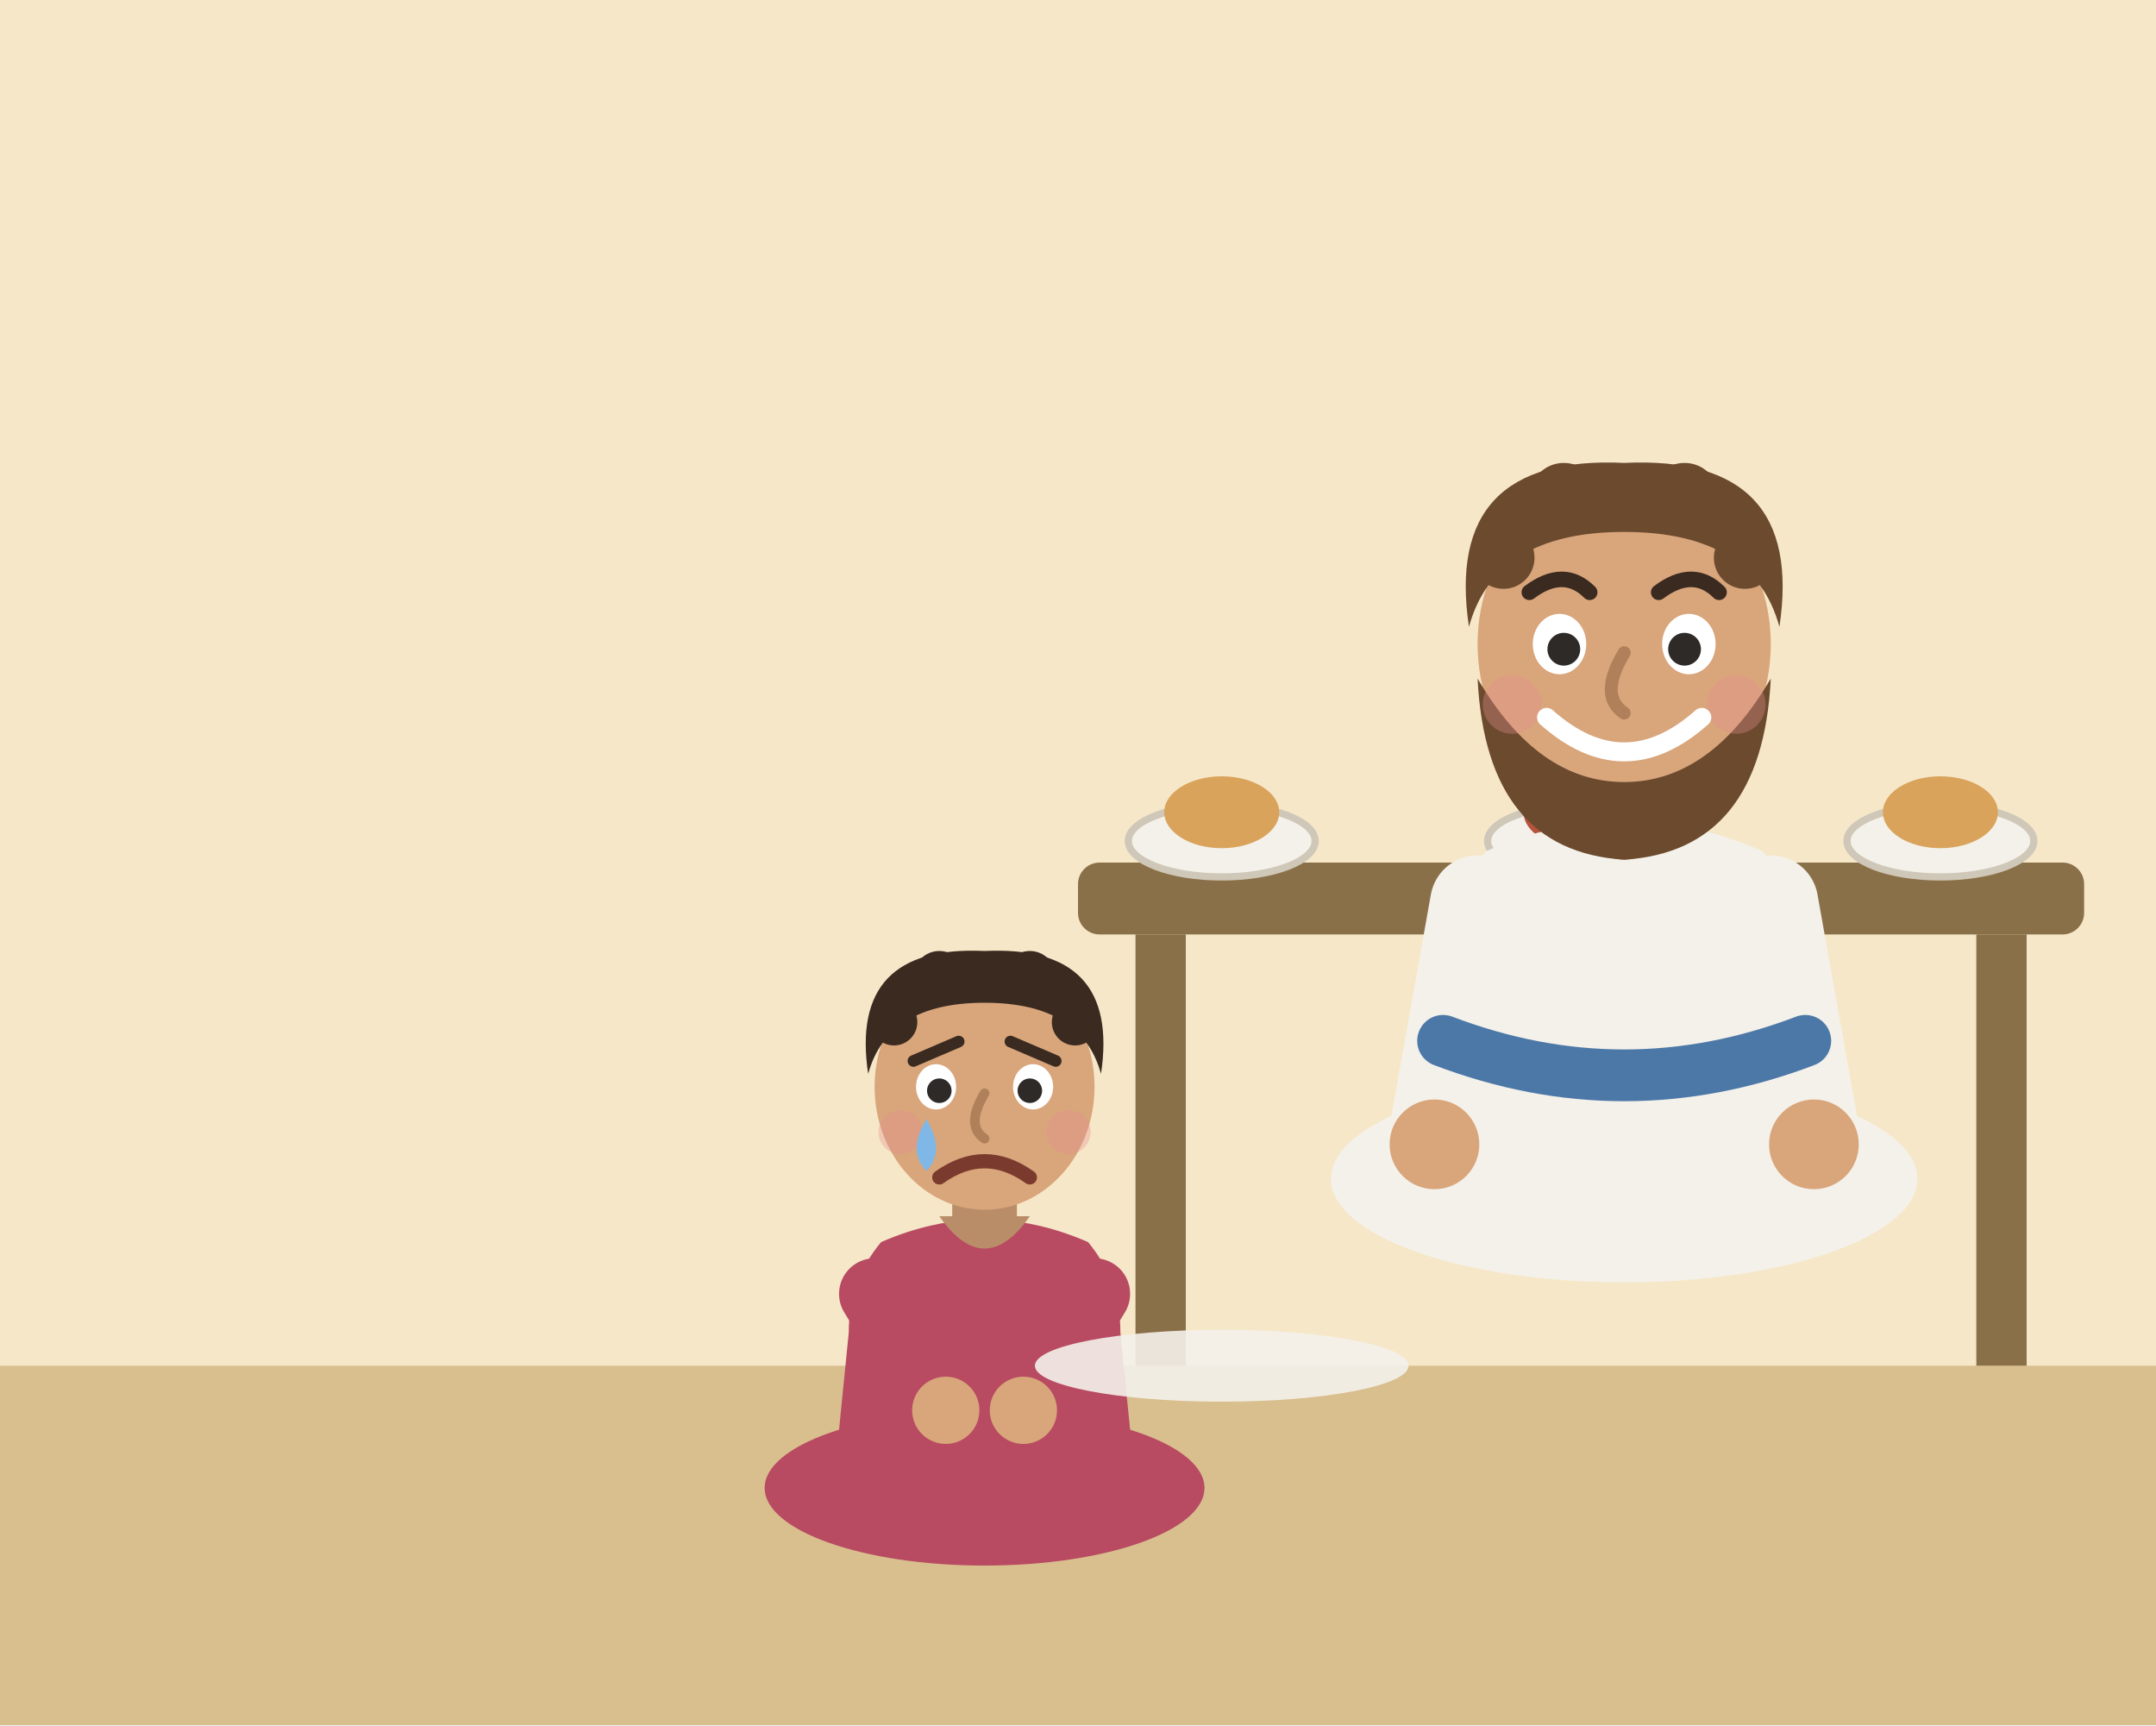
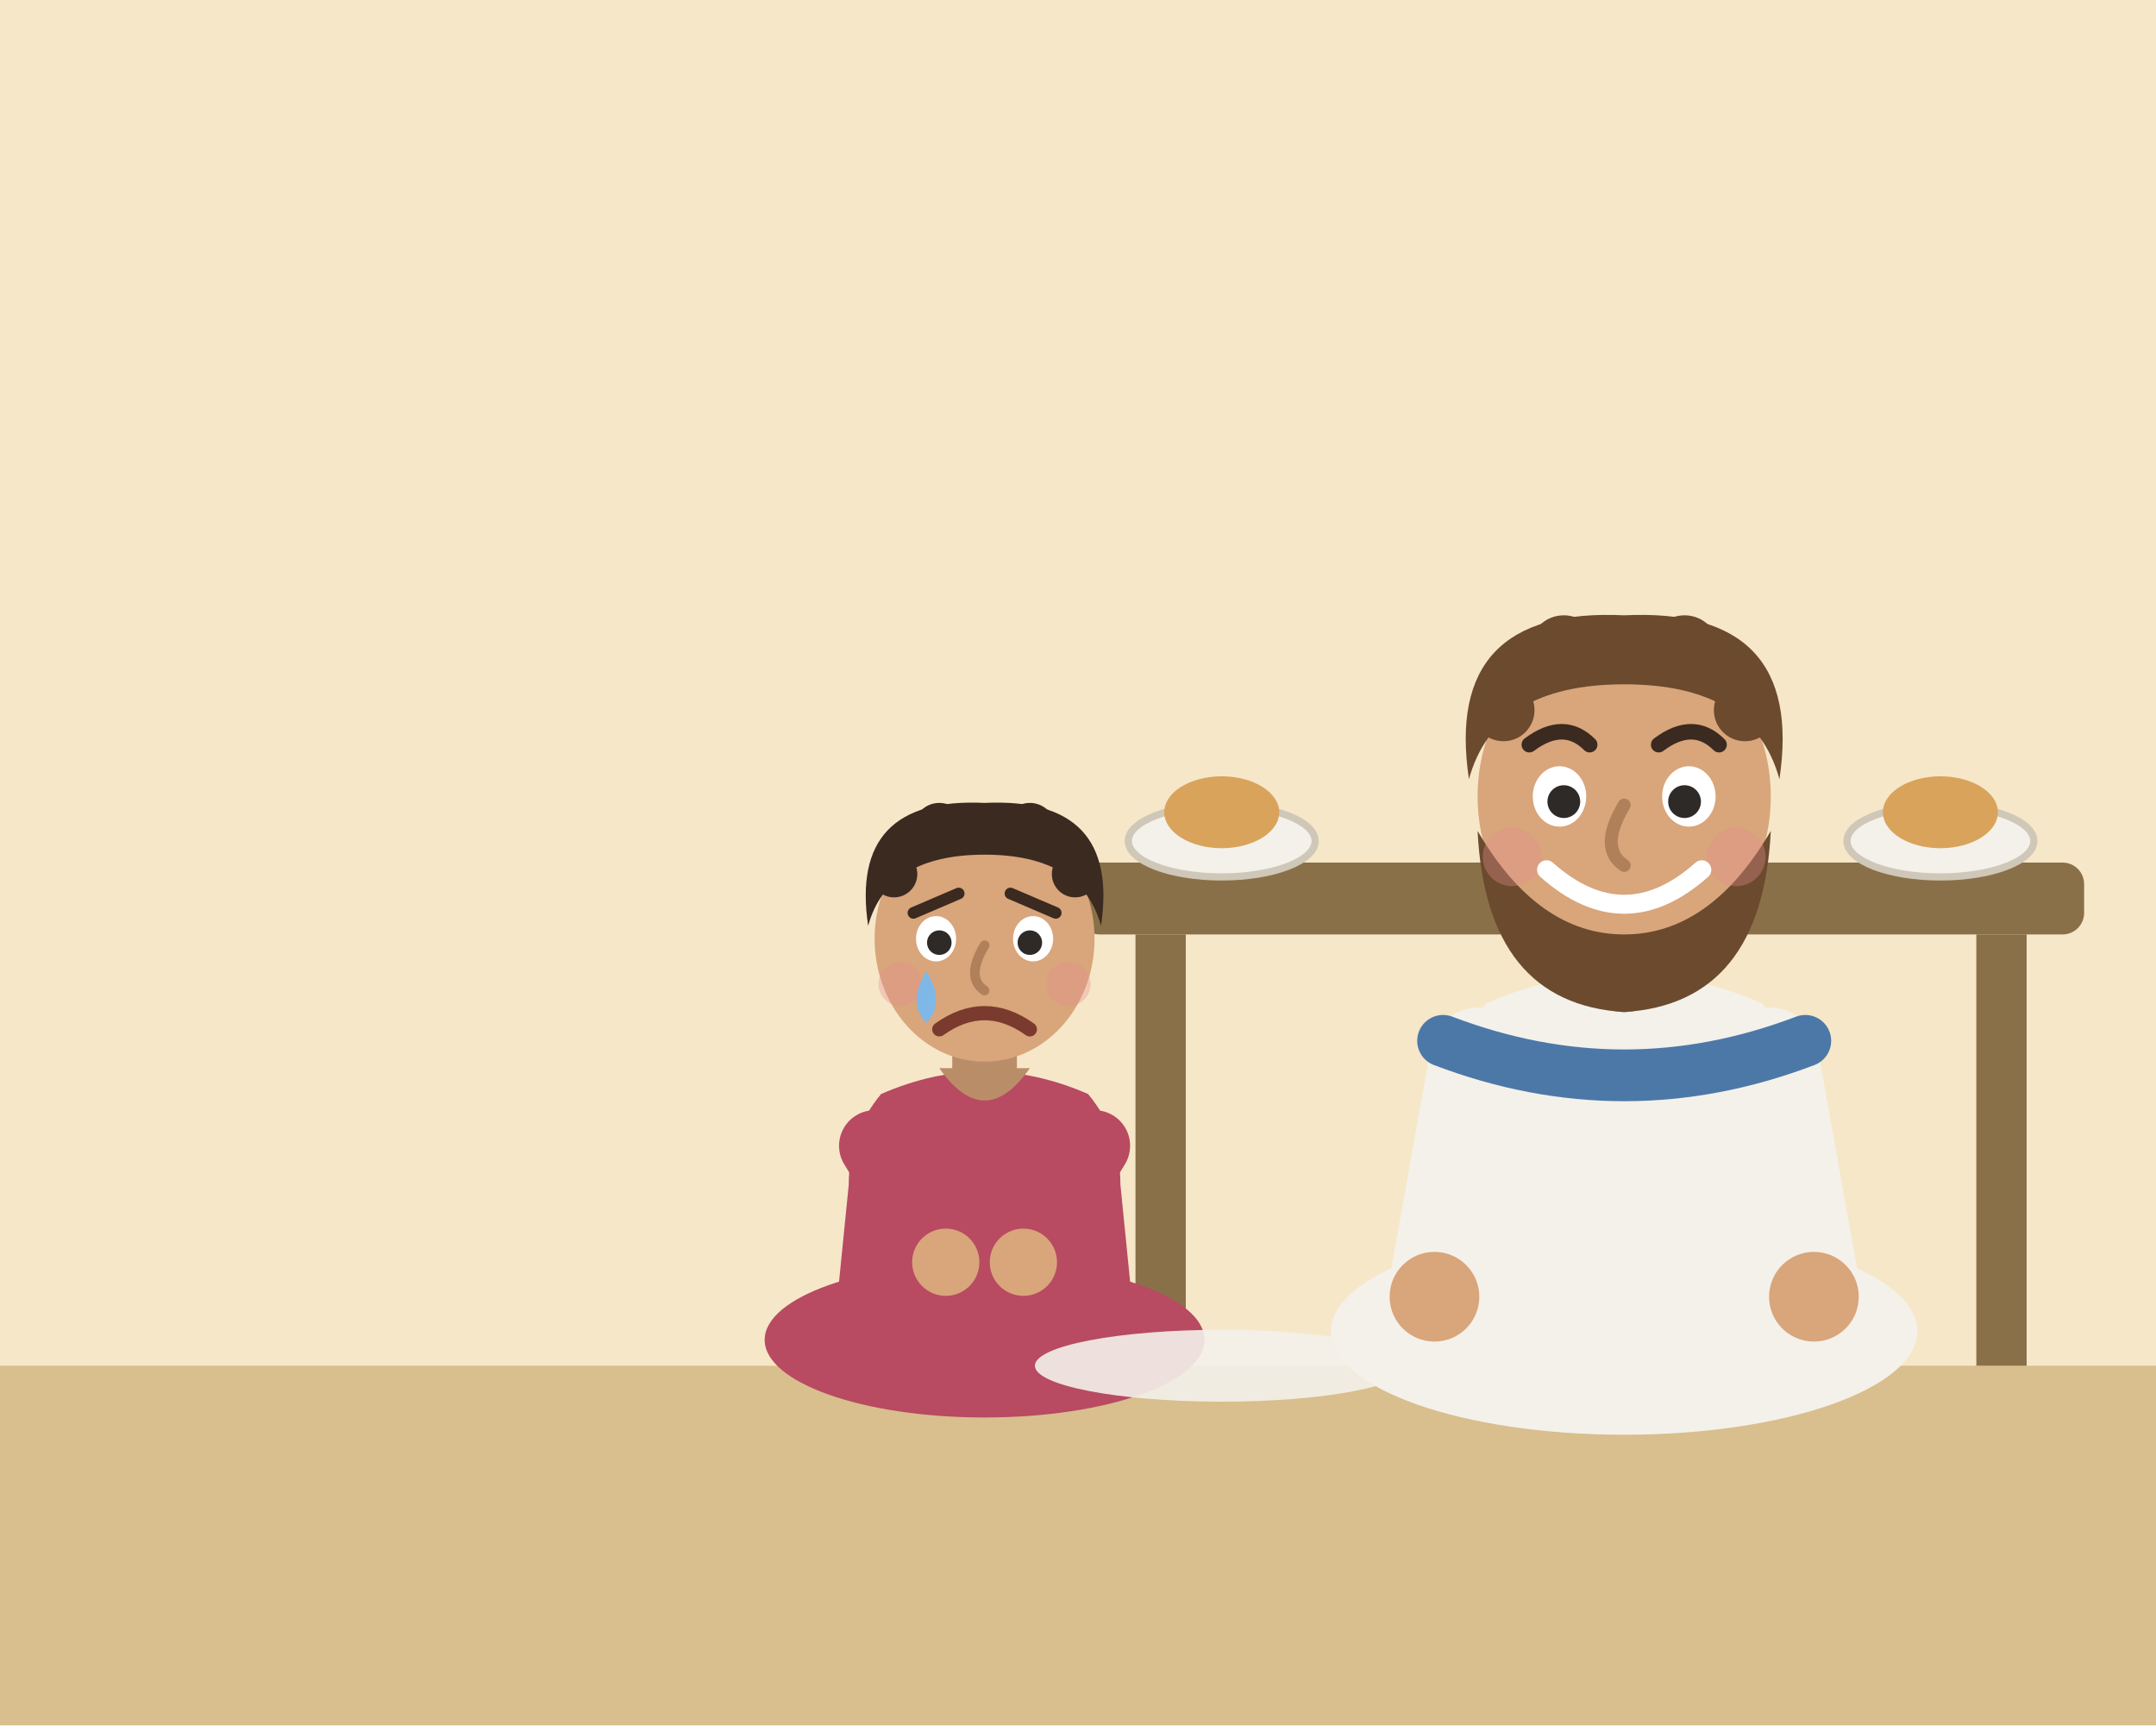
<svg xmlns="http://www.w3.org/2000/svg" viewBox="0 0 300 240">
  <rect width="300" height="240" fill="#F6E7C8" />
  <rect y="190" width="300" height="50" fill="#D9BE8E" />
  <rect x="120" y="56" width="150" height="134" fill="#F7E4B0" opacity=".0" />
  <rect x="150" y="120" width="140" height="10" rx="3" fill="#8A7048" />
  <rect x="158" y="130" width="7" height="60" fill="#8A7048" />
  <rect x="275" y="130" width="7" height="60" fill="#8A7048" />
  <ellipse cx="170" cy="117" rx="13" ry="5" fill="#F4F1EA" stroke="#CFC7B8" />
  <ellipse cx="170" cy="113" rx="8" ry="5" fill="#D9A35B" />
  <ellipse cx="220" cy="117" rx="13" ry="5" fill="#F4F1EA" stroke="#CFC7B8" />
  <ellipse cx="220" cy="113" rx="8" ry="5" fill="#B5533C" />
  <ellipse cx="270" cy="117" rx="13" ry="5" fill="#F4F1EA" stroke="#CFC7B8" />
  <ellipse cx="270" cy="113" rx="8" ry="5" fill="#D9A35B" />
-   <g transform="translate(190,56) scale(1.2)">
+   <g transform="translate(190,77.2) scale(1.2)">
    <line x1="13" y1="58" x2="8" y2="86" stroke="#F4F1EA" stroke-width="11" stroke-linecap="round" />
    <line x1="47" y1="58" x2="52" y2="86" stroke="#F4F1EA" stroke-width="11" stroke-linecap="round" />
    <rect x="25" y="40" width="10" height="14" rx="4" fill="#BA8D69" />
    <path d="M14 52Q30 45 46 52Q51 58 51 66L53 86H7L9 66Q9 58 14 52Z" fill="#F4F1EA" />
    <ellipse cx="30" cy="90" rx="34" ry="12" fill="#F4F1EA" />
    <path d="M23 48Q30 58 37 48Z" fill="#BA8D69" />
    <circle cx="8" cy="86" r="5.2" fill="#D9A57B" />
    <circle cx="52" cy="86" r="5.2" fill="#D9A57B" />
    <ellipse cx="30" cy="28" rx="17" ry="19" fill="#D9A57B" />
    <path d="M12 26Q9 6 30 7Q51 6 48 26Q45 15 30 15Q15 15 12 26Z" fill="#6B4A2E" />
    <circle cx="16" cy="18" r="3.6" fill="#6B4A2E" />
    <circle cx="44" cy="18" r="3.6" fill="#6B4A2E" />
    <circle cx="23" cy="11" r="4" fill="#6B4A2E" />
    <circle cx="37" cy="11" r="4" fill="#6B4A2E" />
    <path d="M13 32Q14 52 30 53Q46 52 47 32Q40 44 30 44Q20 44 13 32Z" fill="#6B4A2E" />
    <ellipse cx="22.5" cy="28" rx="3.1" ry="3.5" fill="#fff" />
    <ellipse cx="37.5" cy="28" rx="3.1" ry="3.5" fill="#fff" />
    <circle cx="23" cy="28.6" r="1.9" fill="#2E2A28" />
    <circle cx="37" cy="28.6" r="1.9" fill="#2E2A28" />
    <circle cx="17" cy="35" r="3.4" fill="#E58E8E" opacity=".35" />
    <circle cx="43" cy="35" r="3.4" fill="#E58E8E" opacity=".35" />
    <path d="M30 29q-3 5 0 7" stroke="#B0805A" stroke-width="1.5" fill="none" stroke-linecap="round" />
    <path d="M21 36.5q9 8 18 0" stroke="#FFFFFF" stroke-width="2.2" fill="none" stroke-linecap="round" />
    <path d="M19 22q4-3 7 0M34 22q4-3 7 0" stroke="#3A2A20" stroke-width="1.8" fill="none" stroke-linecap="round" />
  </g>
  <g transform="translate(190,56) scale(1.2)">
    <path d="M9 74Q30 82 51 74" stroke="#4C78A8" stroke-width="6" fill="none" stroke-linecap="round" />
  </g>
-   <g transform="translate(110,126) scale(0.9)">
+   <g transform="translate(110,105.4) scale(0.9)">
    <line x1="13" y1="60" x2="24" y2="78" stroke="#B84A62" stroke-width="11" stroke-linecap="round" />
    <line x1="47" y1="60" x2="36" y2="78" stroke="#B84A62" stroke-width="11" stroke-linecap="round" />
    <rect x="25" y="40" width="10" height="14" rx="4" fill="#BA8D69" />
    <path d="M14 52Q30 45 46 52Q51 58 51 66L53 86H7L9 66Q9 58 14 52Z" fill="#B84A62" />
    <ellipse cx="30" cy="90" rx="34" ry="12" fill="#B84A62" />
    <path d="M23 48Q30 58 37 48Z" fill="#BA8D69" />
    <circle cx="24" cy="78" r="5.2" fill="#D9A57B" />
    <circle cx="36" cy="78" r="5.2" fill="#D9A57B" />
    <ellipse cx="30" cy="28" rx="17" ry="19" fill="#D9A57B" />
    <path d="M12 26Q9 6 30 7Q51 6 48 26Q45 15 30 15Q15 15 12 26Z" fill="#3A2A20" />
    <circle cx="16" cy="18" r="3.6" fill="#3A2A20" />
    <circle cx="44" cy="18" r="3.6" fill="#3A2A20" />
    <circle cx="23" cy="11" r="4" fill="#3A2A20" />
    <circle cx="37" cy="11" r="4" fill="#3A2A20" />
    <ellipse cx="22.5" cy="28" rx="3.1" ry="3.5" fill="#fff" />
    <ellipse cx="37.5" cy="28" rx="3.1" ry="3.5" fill="#fff" />
    <circle cx="23" cy="28.6" r="1.9" fill="#2E2A28" />
    <circle cx="37" cy="28.6" r="1.9" fill="#2E2A28" />
    <circle cx="17" cy="35" r="3.4" fill="#E58E8E" opacity=".35" />
    <circle cx="43" cy="35" r="3.4" fill="#E58E8E" opacity=".35" />
    <path d="M30 29q-3 5 0 7" stroke="#B0805A" stroke-width="1.5" fill="none" stroke-linecap="round" />
    <path d="M23 42q7-5 14 0" stroke="#7A3B2E" stroke-width="2.2" fill="none" stroke-linecap="round" />
    <path d="M19 24l7-3M41 24l-7-3" stroke="#3A2A20" stroke-width="1.8" stroke-linecap="round" />
    <path d="M21 33q-3 5 0 8q3-3 0-8z" fill="#7FB8E6" />
  </g>
  <ellipse cx="170" cy="190" rx="26" ry="5" fill="#F4F1EA" opacity=".9" />
</svg>
